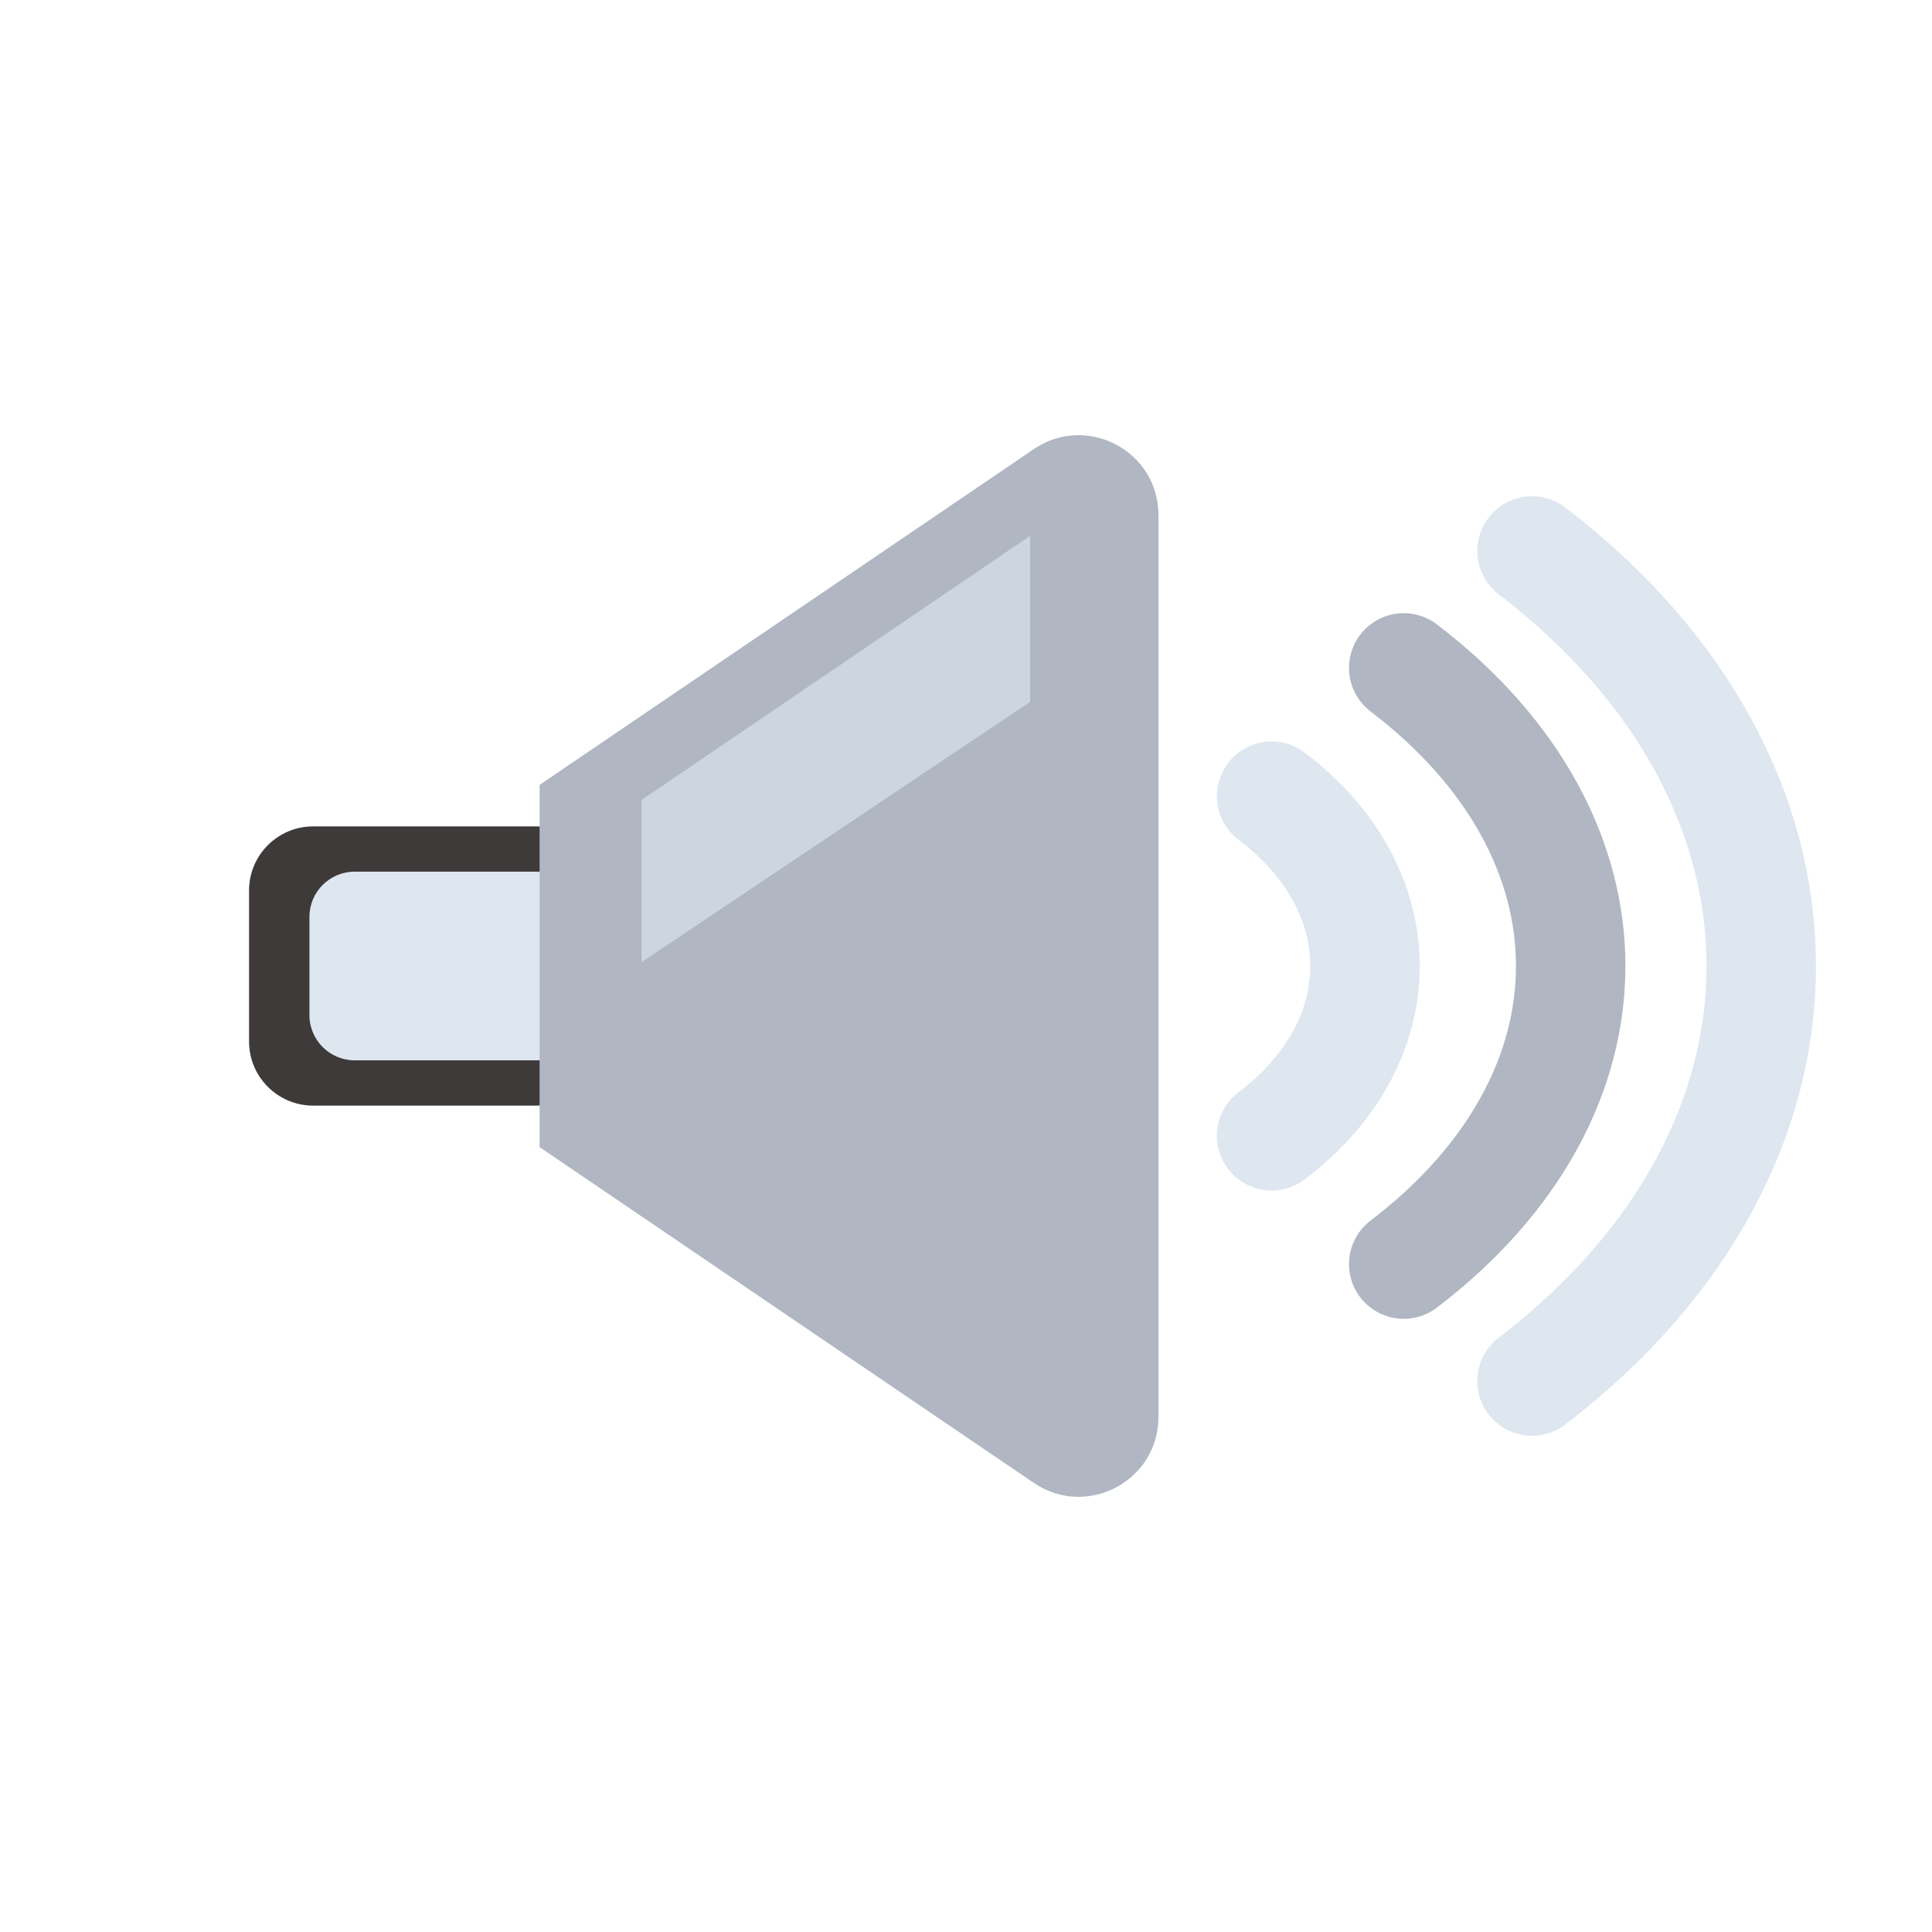
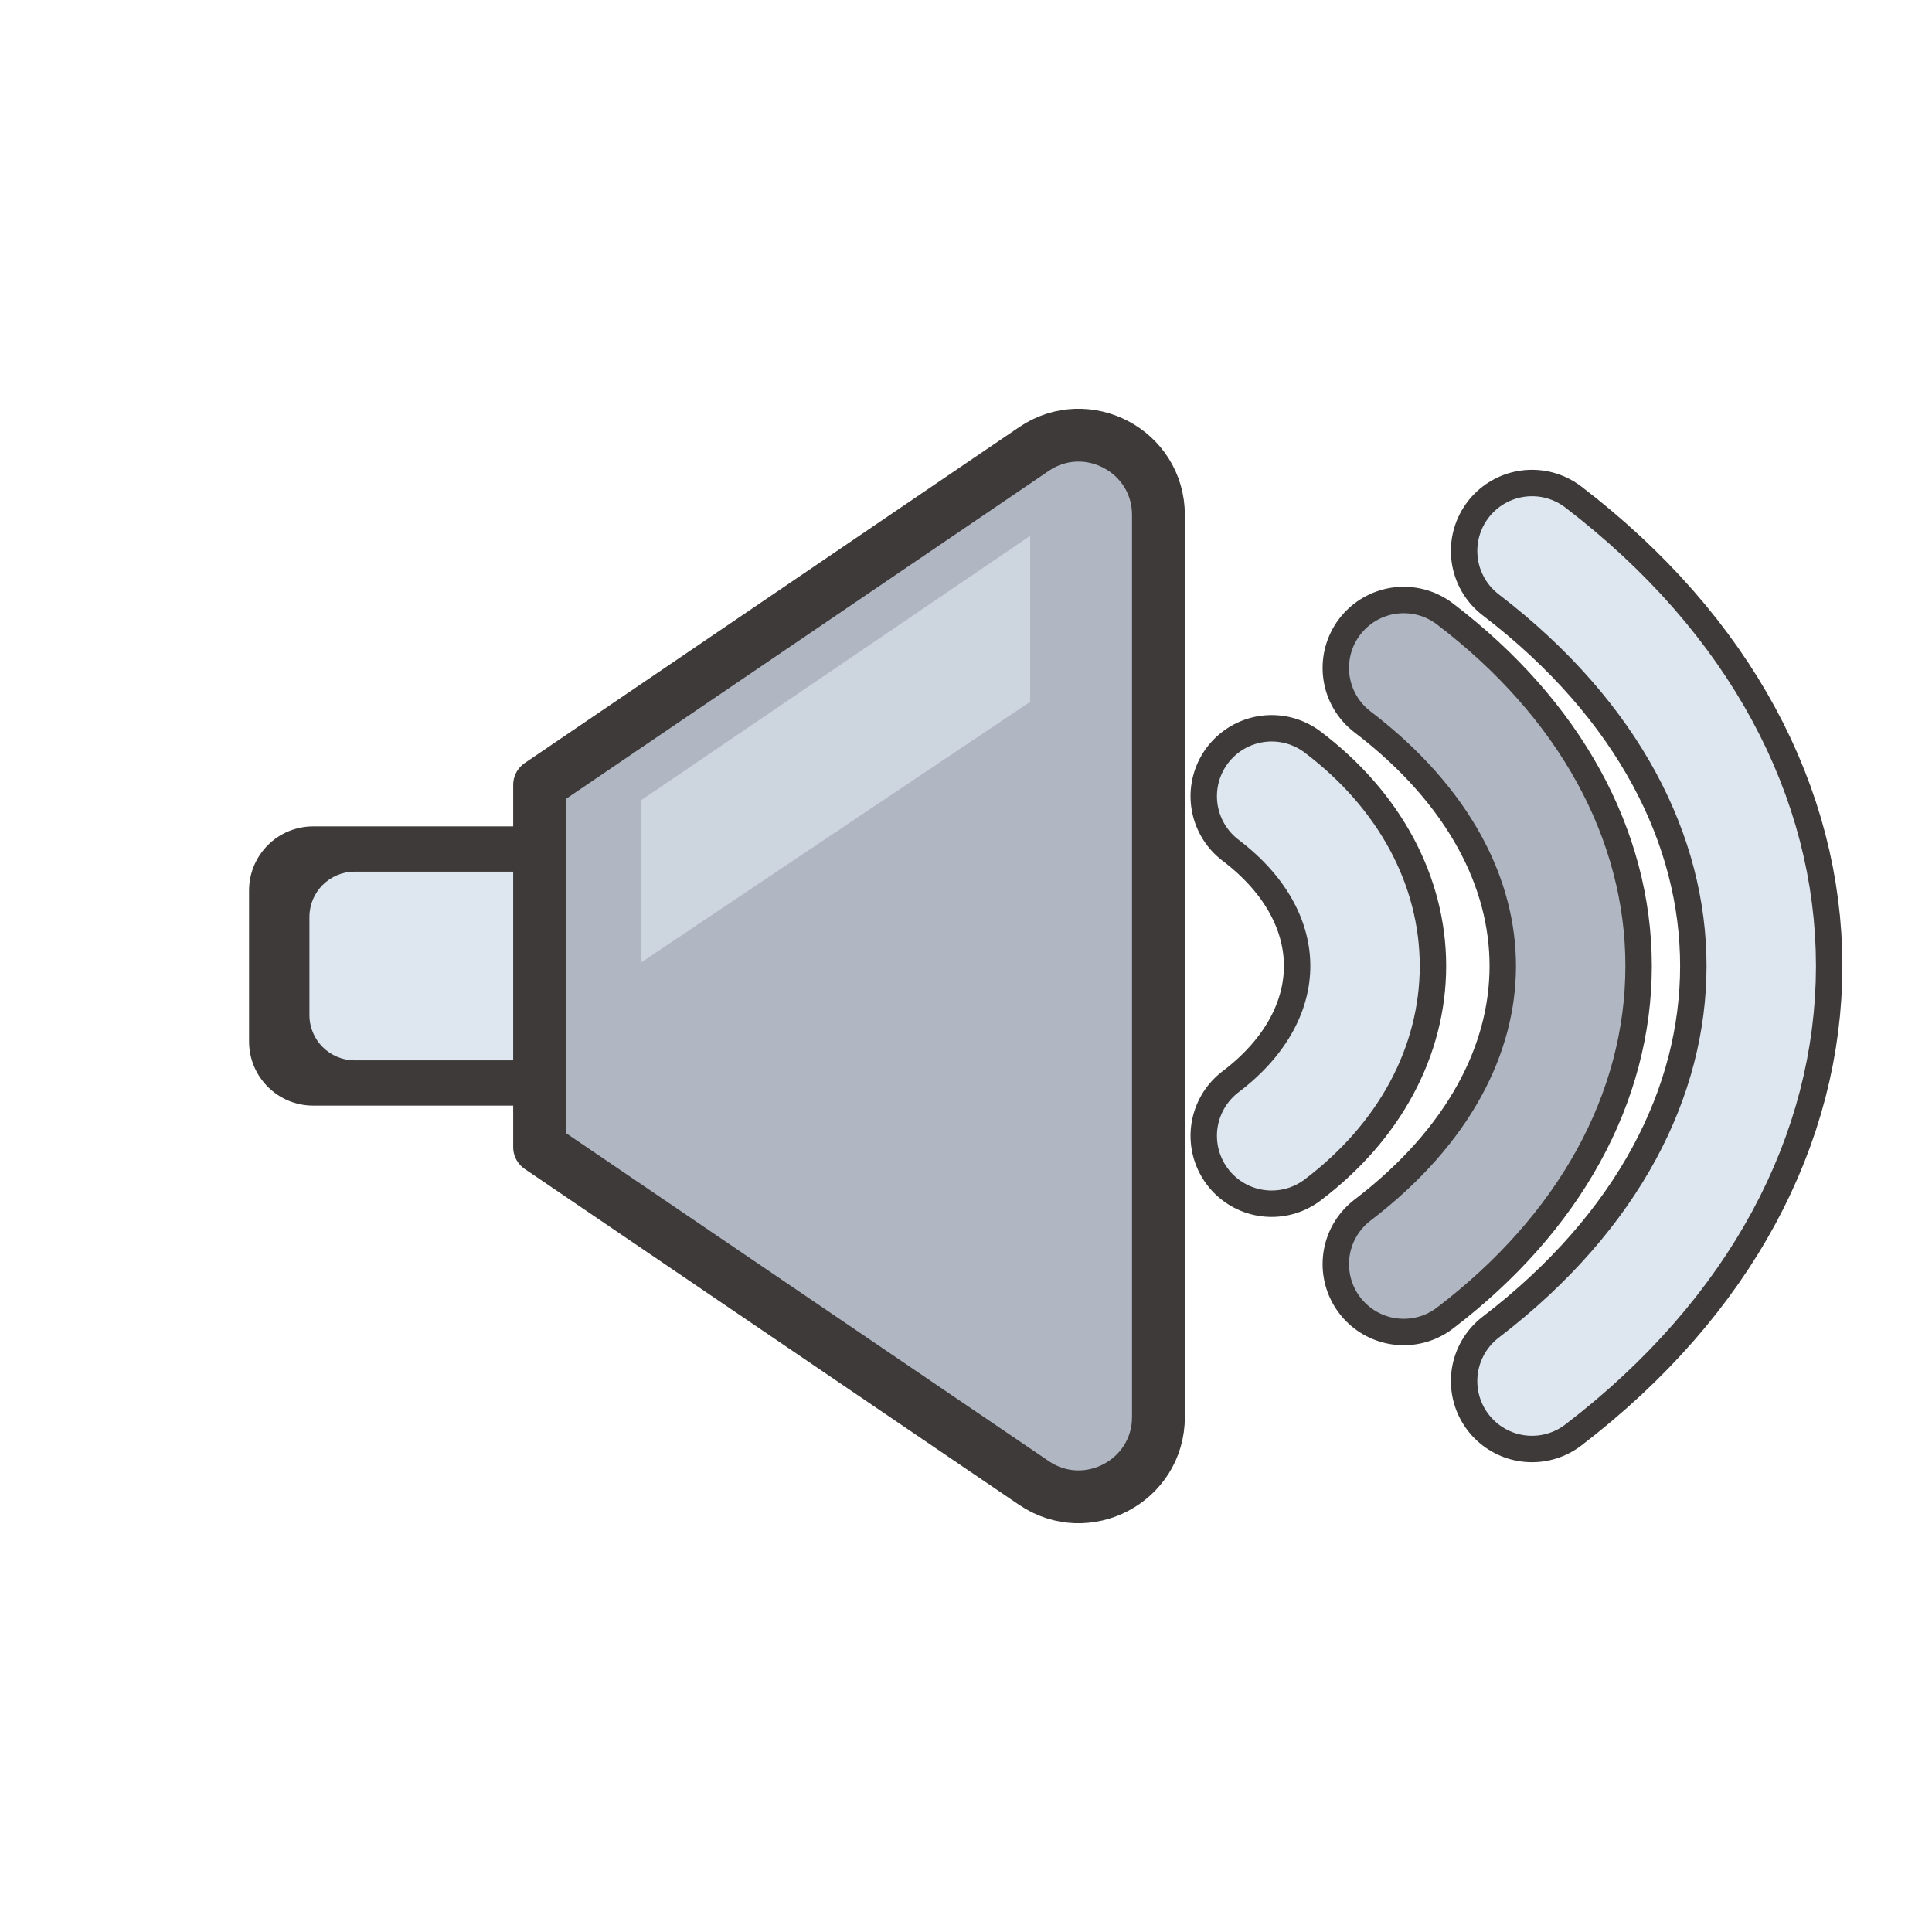
<svg xmlns="http://www.w3.org/2000/svg" viewBox="0 0 1024 1024">
  <rect x="132" y="438" width="186" height="148" rx="34" fill="#3D3A39" />
  <rect x="164" y="462" width="148" height="100" rx="24" fill="#DEE6F0" />
-   <path d="M286 416L548 238c28-19 66 1 66 35v478c0 34-38 54-66 35L286 608Z" fill="#B0B6C2" />
+   <path d="M286 416L548 238c28-19 66 1 66 35v478c0 34-38 54-66 35L286 608Z" fill="#B0B6C2" stroke="#3D3A39" stroke-width="28" stroke-linejoin="round" />
  <path d="M340 424L546 284v88L340 510Z" fill="#DEE6F0" opacity="0.64" />
+   <path d="M674 422c66 50 66 130 0 180" fill="none" stroke="#3D3A39" stroke-width="86" stroke-linecap="round" />
+   <path d="M744 354c118 90 118 226 0 316" fill="none" stroke="#3D3A39" stroke-width="86" stroke-linecap="round" />
+   <path d="M812 292c162 124 162 316 0 440" fill="none" stroke="#3D3A39" stroke-width="86" stroke-linecap="round" />
  <path d="M674 422c66 50 66 130 0 180" fill="none" stroke="#DEE6F0" stroke-width="58" stroke-linecap="round" />
  <path d="M744 354c118 90 118 226 0 316" fill="none" stroke="#B0B6C2" stroke-width="58" stroke-linecap="round" />
  <path d="M812 292c162 124 162 316 0 440" fill="none" stroke="#DEE6F0" stroke-width="58" stroke-linecap="round" />
</svg>
